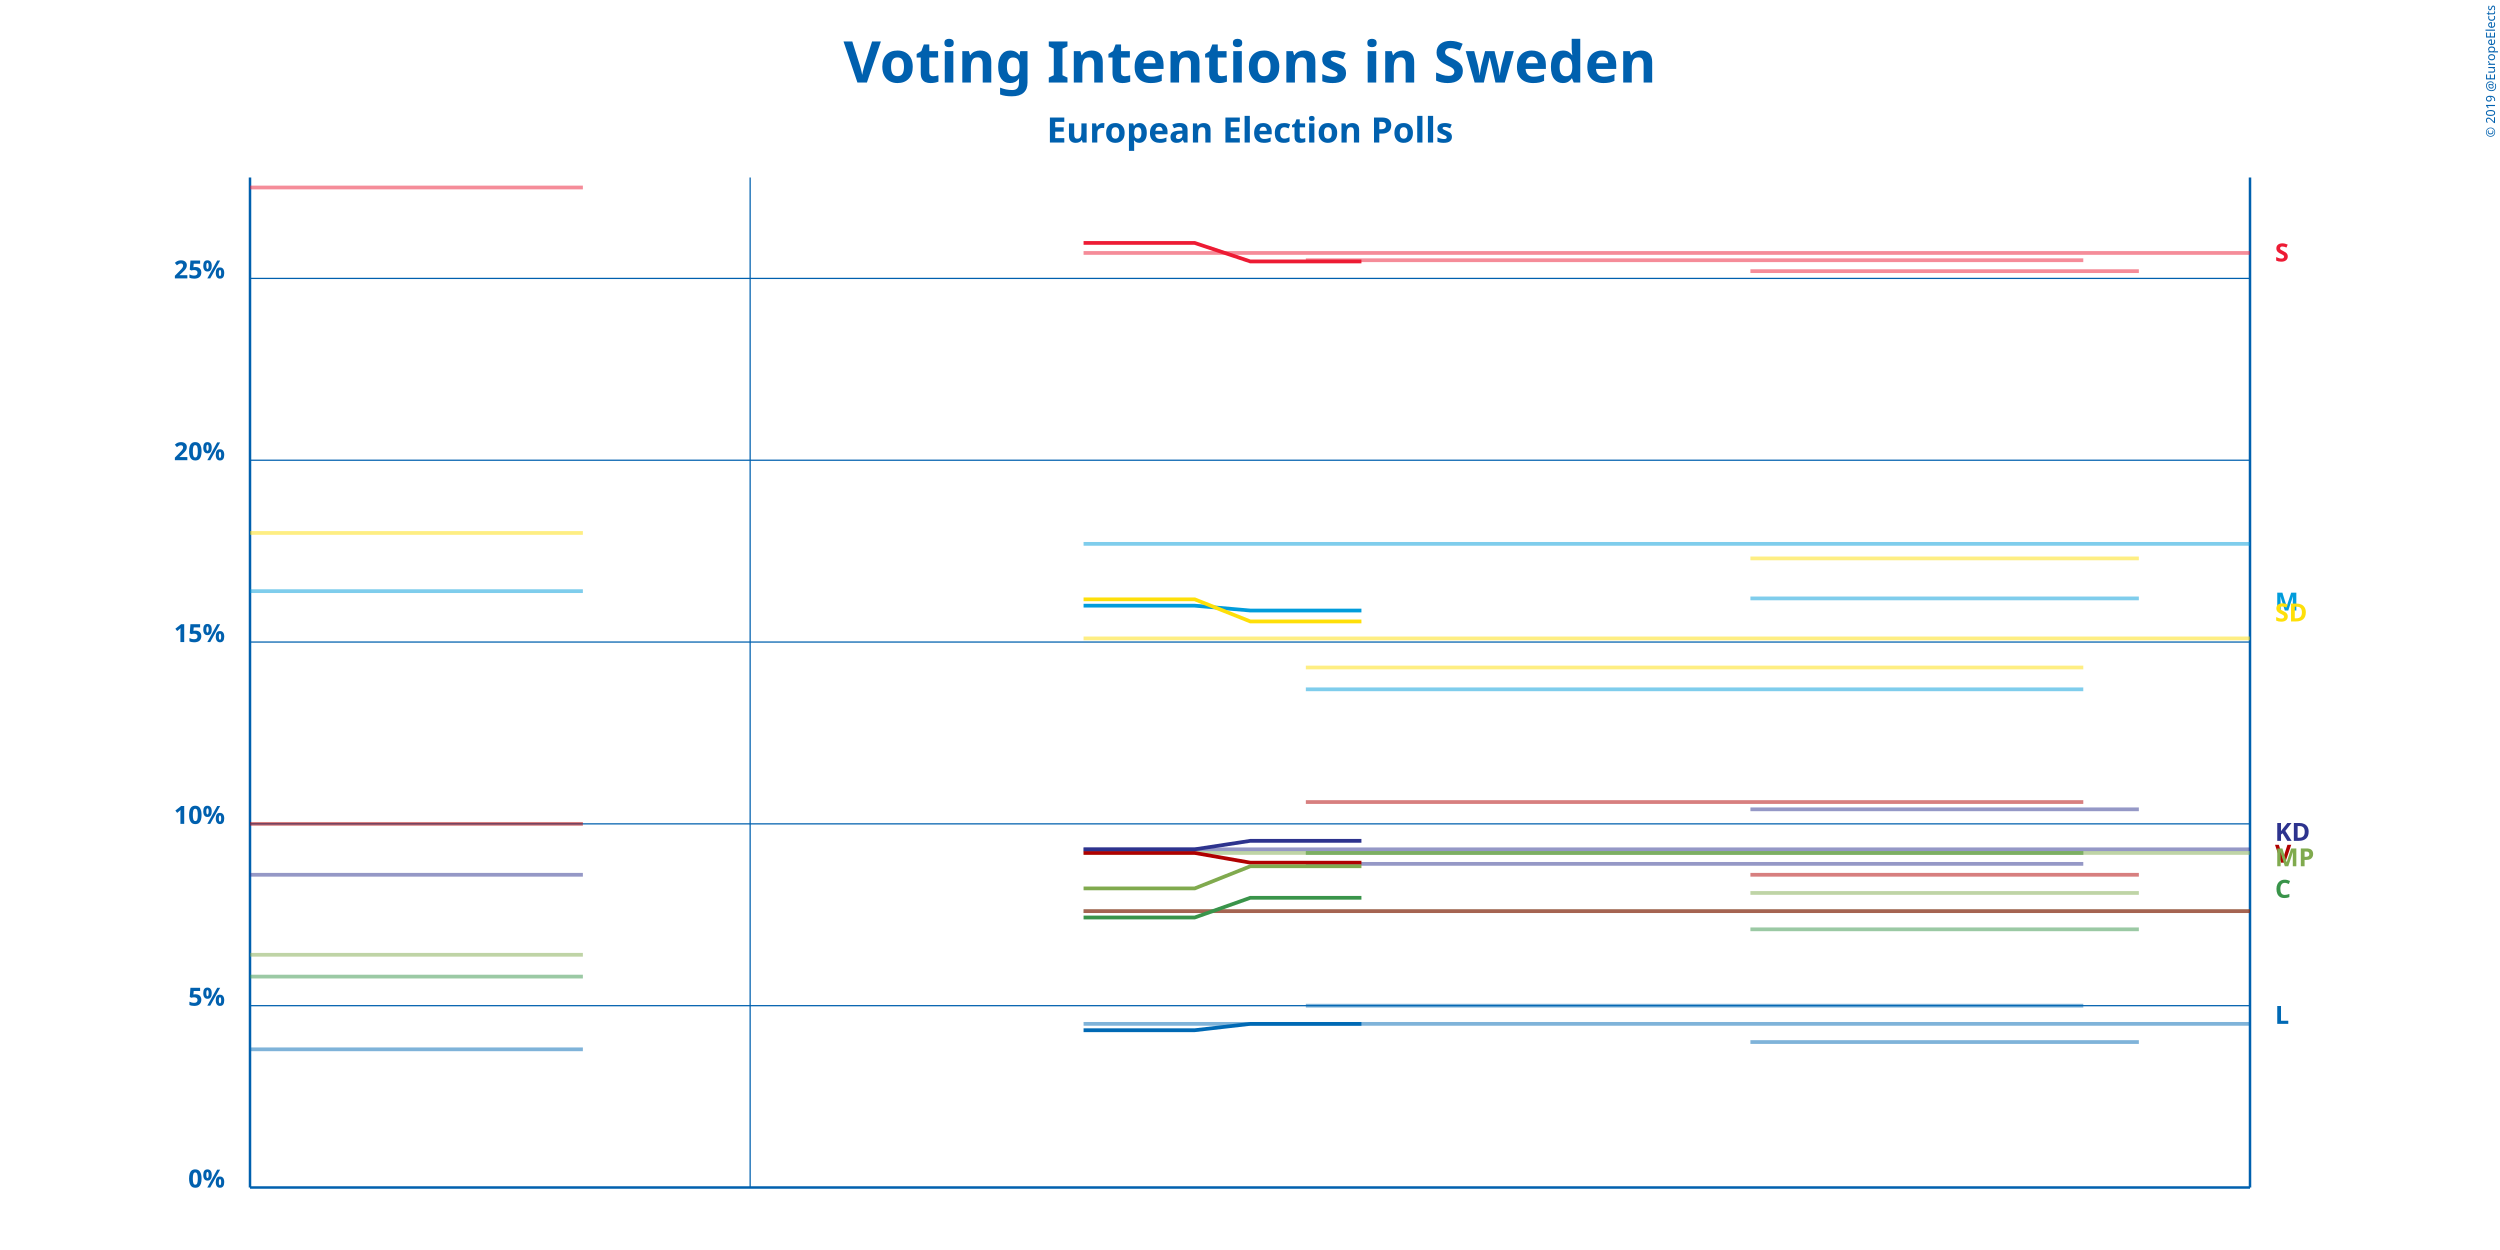
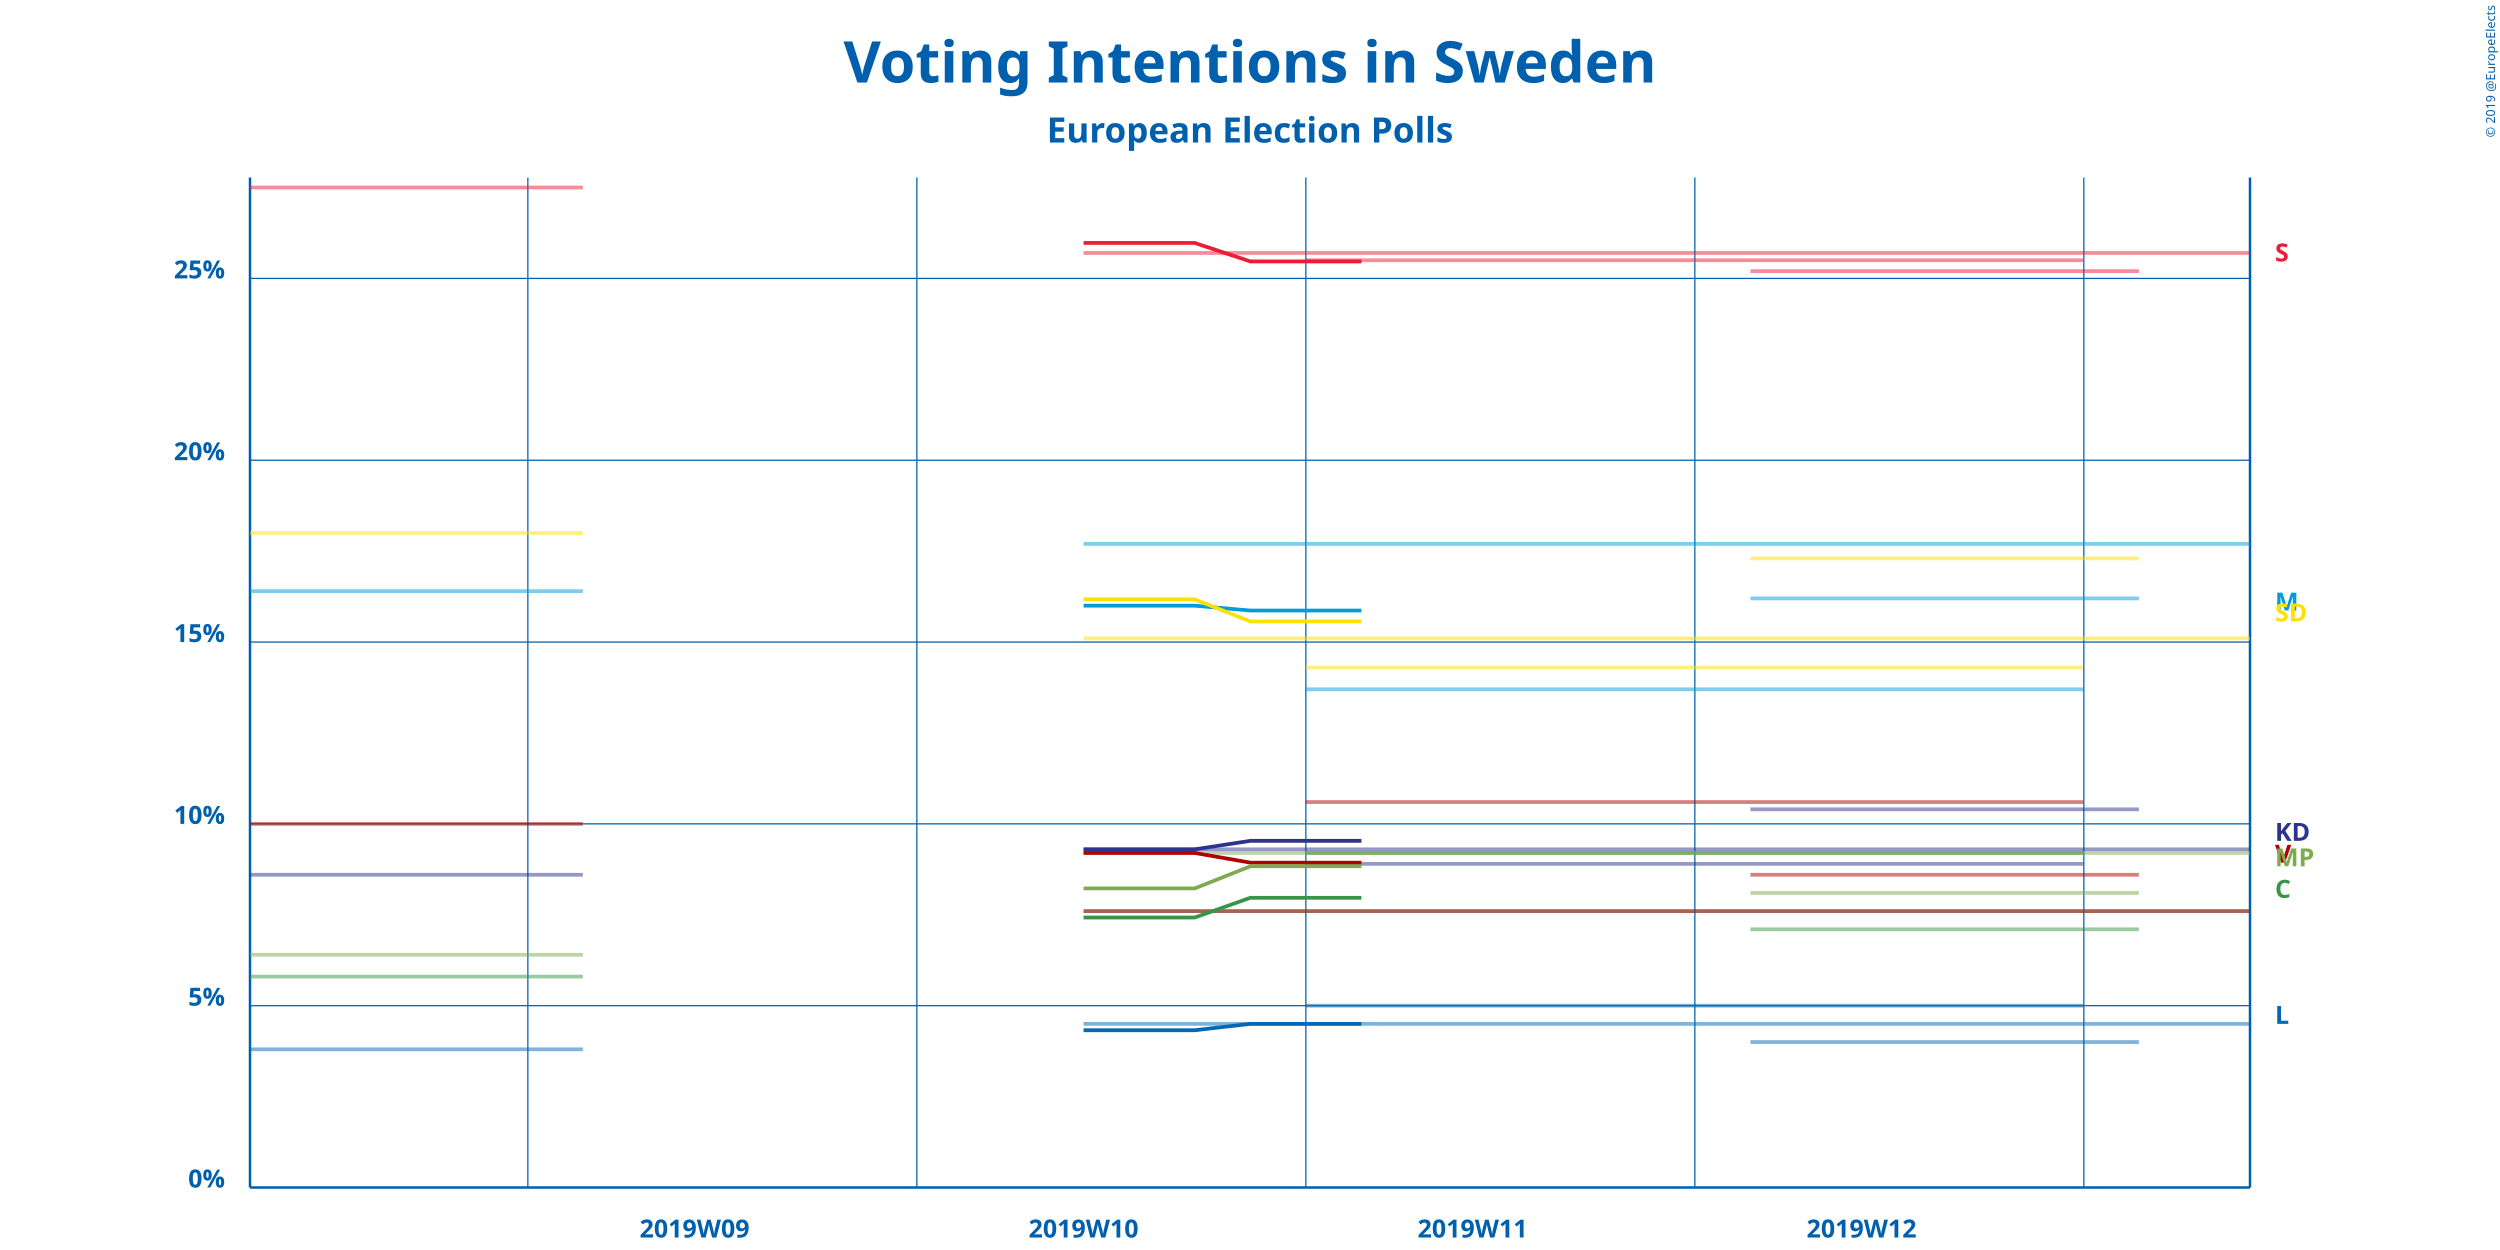
<svg HEIGHT="1000" WIDTH="2000">
  <rect fill="#FFFFFF" height="1000" stroke="none" width="2000" x="0" y="0" />
  <text fill="#0060AE" font-family="'Advent Pro'" font-size="46px" font-style="normal" font-weight="bold" text-align="center" text-anchor="middle" x="1000" y="66">Voting Intentions in Sweden</text>
  <text fill="#0060AE" font-family="'Advent Pro'" font-size="28px" font-style="normal" font-weight="bold" text-align="center" text-anchor="middle" x="1000" y="114">European Election Polls</text>
  <text fill="#0060AE" font-family="'Advent Pro'" font-size="10px" font-style="normal" font-weight="normal" text-align="center" text-anchor="end" transform="rotate(270)" x="-4" y="1996">© 2019 @EuropeElects</text>
  <g>
    <g>
      <line stroke="#0060AE" stroke-width="2" x1="200.0" x2="1800.0" y1="950.0" y2="950.0" />
      <text fill="#0060AE" font-family="'Advent Pro'" font-size="20px" font-style="normal" font-weight="bold" text-align="center" text-anchor="end" x="180.0" y="950.0">0%</text>
      <line stroke="#0060AE" stroke-width="2" x1="200.0" x2="200.0" y1="950.0" y2="142.0" />
      <line stroke="#0060AE" stroke-width="2" x1="1800.0" x2="1800.0" y1="950.0" y2="142.0" />
-       <line stroke="#0060AE" stroke-width="1" x1="600.111" x2="600.111" y1="950.0" y2="142.0" />
+       <line stroke="#0060AE" stroke-width="1" x1="422.284" x2="422.284" y1="950.0" y2="142.0" />
+       <text fill="#0060AE" font-family="'Advent Pro'" font-size="20px" font-style="normal" font-weight="bold" text-align="center" text-anchor="middle" x="555.654" y="990.0">2019W09</text>
+       <line stroke="#0060AE" stroke-width="1" x1="733.482" x2="733.482" y1="950.0" y2="142.0" />
+       <text fill="#0060AE" font-family="'Advent Pro'" font-size="20px" font-style="normal" font-weight="bold" text-align="center" text-anchor="middle" x="866.852" y="990.0">2019W10</text>
+       <line stroke="#0060AE" stroke-width="1" x1="1044.679" x2="1044.679" y1="950.0" y2="142.0" />
+       <text fill="#0060AE" font-family="'Advent Pro'" font-size="20px" font-style="normal" font-weight="bold" text-align="center" text-anchor="middle" x="1178.049" y="990.0">2019W11</text>
+       <line stroke="#0060AE" stroke-width="1" x1="1355.877" x2="1355.877" y1="950.0" y2="142.0" />
+       <text fill="#0060AE" font-family="'Advent Pro'" font-size="20px" font-style="normal" font-weight="bold" text-align="center" text-anchor="middle" x="1489.247" y="990.0">2019W12</text>
+       <line stroke="#0060AE" stroke-width="1" x1="1667.074" x2="1667.074" y1="950.0" y2="142.0" />
      <line stroke="#0060AE" stroke-width="1" x1="200.0" x2="1800.0" y1="804.545" y2="804.545" />
      <text fill="#0060AE" font-family="'Advent Pro'" font-size="20px" font-style="normal" font-weight="bold" text-align="center" text-anchor="end" x="180.0" y="804.545">5%</text>
      <line stroke="#0060AE" stroke-width="1" x1="200.0" x2="1800.0" y1="659.091" y2="659.091" />
      <text fill="#0060AE" font-family="'Advent Pro'" font-size="20px" font-style="normal" font-weight="bold" text-align="center" text-anchor="end" x="180.0" y="659.091">10%</text>
      <line stroke="#0060AE" stroke-width="1" x1="200.0" x2="1800.0" y1="513.636" y2="513.636" />
      <text fill="#0060AE" font-family="'Advent Pro'" font-size="20px" font-style="normal" font-weight="bold" text-align="center" text-anchor="end" x="180.0" y="513.636">15%</text>
      <line stroke="#0060AE" stroke-width="1" x1="200.0" x2="1800.0" y1="368.182" y2="368.182" />
      <text fill="#0060AE" font-family="'Advent Pro'" font-size="20px" font-style="normal" font-weight="bold" text-align="center" text-anchor="end" x="180.0" y="368.182">20%</text>
      <line stroke="#0060AE" stroke-width="1" x1="200.0" x2="1800.0" y1="222.727" y2="222.727" />
      <text fill="#0060AE" font-family="'Advent Pro'" font-size="20px" font-style="normal" font-weight="bold" text-align="center" text-anchor="end" x="180.0" y="222.727">25%</text>
    </g>
    <g>
      <line stroke="#ED1B34" stroke-opacity="0.5" stroke-width="3" x1="866.852" x2="1800.0" y1="202.364" y2="202.364" />
      <line stroke="#019CDB" stroke-opacity="0.5" stroke-width="3" x1="866.852" x2="1800.0" y1="435.091" y2="435.091" />
      <line stroke="#FEDF09" stroke-opacity="0.5" stroke-width="3" x1="866.852" x2="1800.0" y1="510.727" y2="510.727" />
      <line stroke="#39944A" stroke-opacity="0.5" stroke-width="3" x1="866.852" x2="1800.0" y1="728.909" y2="728.909" />
      <line stroke="#B00000" stroke-opacity="0.5" stroke-width="3" x1="866.852" x2="1800.0" y1="728.909" y2="728.909" />
      <line stroke="#2D338E" stroke-opacity="0.5" stroke-width="3" x1="866.852" x2="1800.0" y1="679.455" y2="679.455" />
      <line stroke="#0069B4" stroke-opacity="0.5" stroke-width="3" x1="866.852" x2="1800.0" y1="819.091" y2="819.091" />
      <line stroke="#80AA4E" stroke-opacity="0.5" stroke-width="3" x1="866.852" x2="1800.0" y1="682.364" y2="682.364" />
      <line stroke-opacity="0.5" stroke-width="3" x1="866.852" x2="1800.0" y1="854.0" y2="854.0" />
      <line stroke="#ED1B34" stroke-opacity="0.5" stroke-width="3" x1="1400.333" x2="1711.086" y1="216.909" y2="216.909" />
      <line stroke="#019CDB" stroke-opacity="0.5" stroke-width="3" x1="1400.333" x2="1711.086" y1="478.727" y2="478.727" />
      <line stroke="#FEDF09" stroke-opacity="0.5" stroke-width="3" x1="1400.333" x2="1711.086" y1="446.727" y2="446.727" />
      <line stroke="#39944A" stroke-opacity="0.5" stroke-width="3" x1="1400.333" x2="1711.086" y1="743.455" y2="743.455" />
      <line stroke="#B00000" stroke-opacity="0.5" stroke-width="3" x1="1400.333" x2="1711.086" y1="699.818" y2="699.818" />
      <line stroke="#2D338E" stroke-opacity="0.5" stroke-width="3" x1="1400.333" x2="1711.086" y1="647.455" y2="647.455" />
      <line stroke="#0069B4" stroke-opacity="0.5" stroke-width="3" x1="1400.333" x2="1711.086" y1="833.636" y2="833.636" />
      <line stroke="#80AA4E" stroke-opacity="0.5" stroke-width="3" x1="1400.333" x2="1711.086" y1="714.364" y2="714.364" />
      <line stroke-opacity="0.5" stroke-width="3" x1="1400.333" x2="1711.086" y1="862.727" y2="862.727" />
      <line stroke="#ED1B34" stroke-opacity="0.5" stroke-width="3" x1="1044.679" x2="1666.63" y1="208.182" y2="208.182" />
      <line stroke="#019CDB" stroke-opacity="0.5" stroke-width="3" x1="1044.679" x2="1666.63" y1="551.455" y2="551.455" />
      <line stroke="#FEDF09" stroke-opacity="0.5" stroke-width="3" x1="1044.679" x2="1666.63" y1="534.0" y2="534.0" />
      <line stroke="#39944A" stroke-opacity="0.5" stroke-width="3" x1="1044.679" x2="1666.63" y1="682.364" y2="682.364" />
      <line stroke="#B00000" stroke-opacity="0.5" stroke-width="3" x1="1044.679" x2="1666.63" y1="641.636" y2="641.636" />
      <line stroke="#2D338E" stroke-opacity="0.5" stroke-width="3" x1="1044.679" x2="1666.63" y1="691.091" y2="691.091" />
      <line stroke="#0069B4" stroke-opacity="0.5" stroke-width="3" x1="1044.679" x2="1666.63" y1="804.545" y2="804.545" />
      <line stroke="#80AA4E" stroke-opacity="0.5" stroke-width="3" x1="1044.679" x2="1666.63" y1="682.364" y2="682.364" />
      <line stroke-opacity="0.5" stroke-width="3" x1="1044.679" x2="1666.63" y1="842.364" y2="842.364" />
      <line stroke="#ED1B34" stroke-opacity="0.5" stroke-width="3" x1="200.0" x2="466.296" y1="150.0" y2="150.0" />
      <line stroke="#019CDB" stroke-opacity="0.5" stroke-width="3" x1="200.0" x2="466.296" y1="472.909" y2="472.909" />
      <line stroke="#FEDF09" stroke-opacity="0.5" stroke-width="3" x1="200.0" x2="466.296" y1="426.364" y2="426.364" />
      <line stroke="#39944A" stroke-opacity="0.5" stroke-width="3" x1="200.0" x2="466.296" y1="781.273" y2="781.273" />
      <line stroke="#B00000" stroke-opacity="0.5" stroke-width="3" x1="200.0" x2="466.296" y1="659.091" y2="659.091" />
      <line stroke="#2D338E" stroke-opacity="0.5" stroke-width="3" x1="200.0" x2="466.296" y1="699.818" y2="699.818" />
      <line stroke="#0069B4" stroke-opacity="0.5" stroke-width="3" x1="200.0" x2="466.296" y1="839.455" y2="839.455" />
      <line stroke="#80AA4E" stroke-opacity="0.5" stroke-width="3" x1="200.0" x2="466.296" y1="763.818" y2="763.818" />
      <line stroke-opacity="0.5" stroke-width="3" x1="200.0" x2="466.296" y1="845.273" y2="845.273" />
    </g>
    <g>
      <polyline fill="none" points="866.852,194.364 911.309,194.364 955.765,194.364 1000.222,209.152 1044.679,209.152 1089.136,209.152" stroke="#ED1B34" stroke-width="3" />
      <text fill="#ED1B34" font-family="'Advent Pro'" font-size="20px" font-style="normal" font-weight="bold" text-align="center" text-anchor="start" x="1820.0" y="209.152">S</text>
      <polyline fill="none" points="866.852,484.545 911.309,484.545 955.765,484.545 1000.222,488.424 1044.679,488.424 1089.136,488.424" stroke="#019CDB" stroke-width="3" />
      <text fill="#019CDB" font-family="'Advent Pro'" font-size="20px" font-style="normal" font-weight="bold" text-align="center" text-anchor="start" x="1820.0" y="488.424">M</text>
      <polyline fill="none" points="866.852,479.455 911.309,479.455 955.765,479.455 1000.222,497.152 1044.679,497.152 1089.136,497.152" stroke="#FEDF09" stroke-width="3" />
      <text fill="#FEDF09" font-family="'Advent Pro'" font-size="20px" font-style="normal" font-weight="bold" text-align="center" text-anchor="start" x="1820.0" y="497.152">SD</text>
      <polyline fill="none" points="866.852,734.0 911.309,734.0 955.765,734.0 1000.222,718.242 1044.679,718.242 1089.136,718.242" stroke="#39944A" stroke-width="3" />
      <text fill="#39944A" font-family="'Advent Pro'" font-size="20px" font-style="normal" font-weight="bold" text-align="center" text-anchor="start" x="1820.0" y="718.242">C</text>
      <polyline fill="none" points="866.852,682.364 911.309,682.364 955.765,682.364 1000.222,690.121 1044.679,690.121 1089.136,690.121" stroke="#B00000" stroke-width="3" />
      <text fill="#B00000" font-family="'Advent Pro'" font-size="20px" font-style="normal" font-weight="bold" text-align="center" text-anchor="start" x="1820.0" y="690.121">V</text>
      <polyline fill="none" points="866.852,679.455 911.309,679.455 955.765,679.455 1000.222,672.667 1044.679,672.667 1089.136,672.667" stroke="#2D338E" stroke-width="3" />
      <text fill="#2D338E" font-family="'Advent Pro'" font-size="20px" font-style="normal" font-weight="bold" text-align="center" text-anchor="start" x="1820.0" y="672.667">KD</text>
      <polyline fill="none" points="866.852,824.182 911.309,824.182 955.765,824.182 1000.222,819.091 1044.679,819.091 1089.136,819.091" stroke="#0069B4" stroke-width="3" />
      <text fill="#0069B4" font-family="'Advent Pro'" font-size="20px" font-style="normal" font-weight="bold" text-align="center" text-anchor="start" x="1820.0" y="819.091">L</text>
      <polyline fill="none" points="866.852,710.727 911.309,710.727 955.765,710.727 1000.222,693.03 1044.679,693.03 1089.136,693.03" stroke="#80AA4E" stroke-width="3" />
      <text fill="#80AA4E" font-family="'Advent Pro'" font-size="20px" font-style="normal" font-weight="bold" text-align="center" text-anchor="start" x="1820.0" y="693.03">MP</text>
    </g>
  </g>
</svg>
